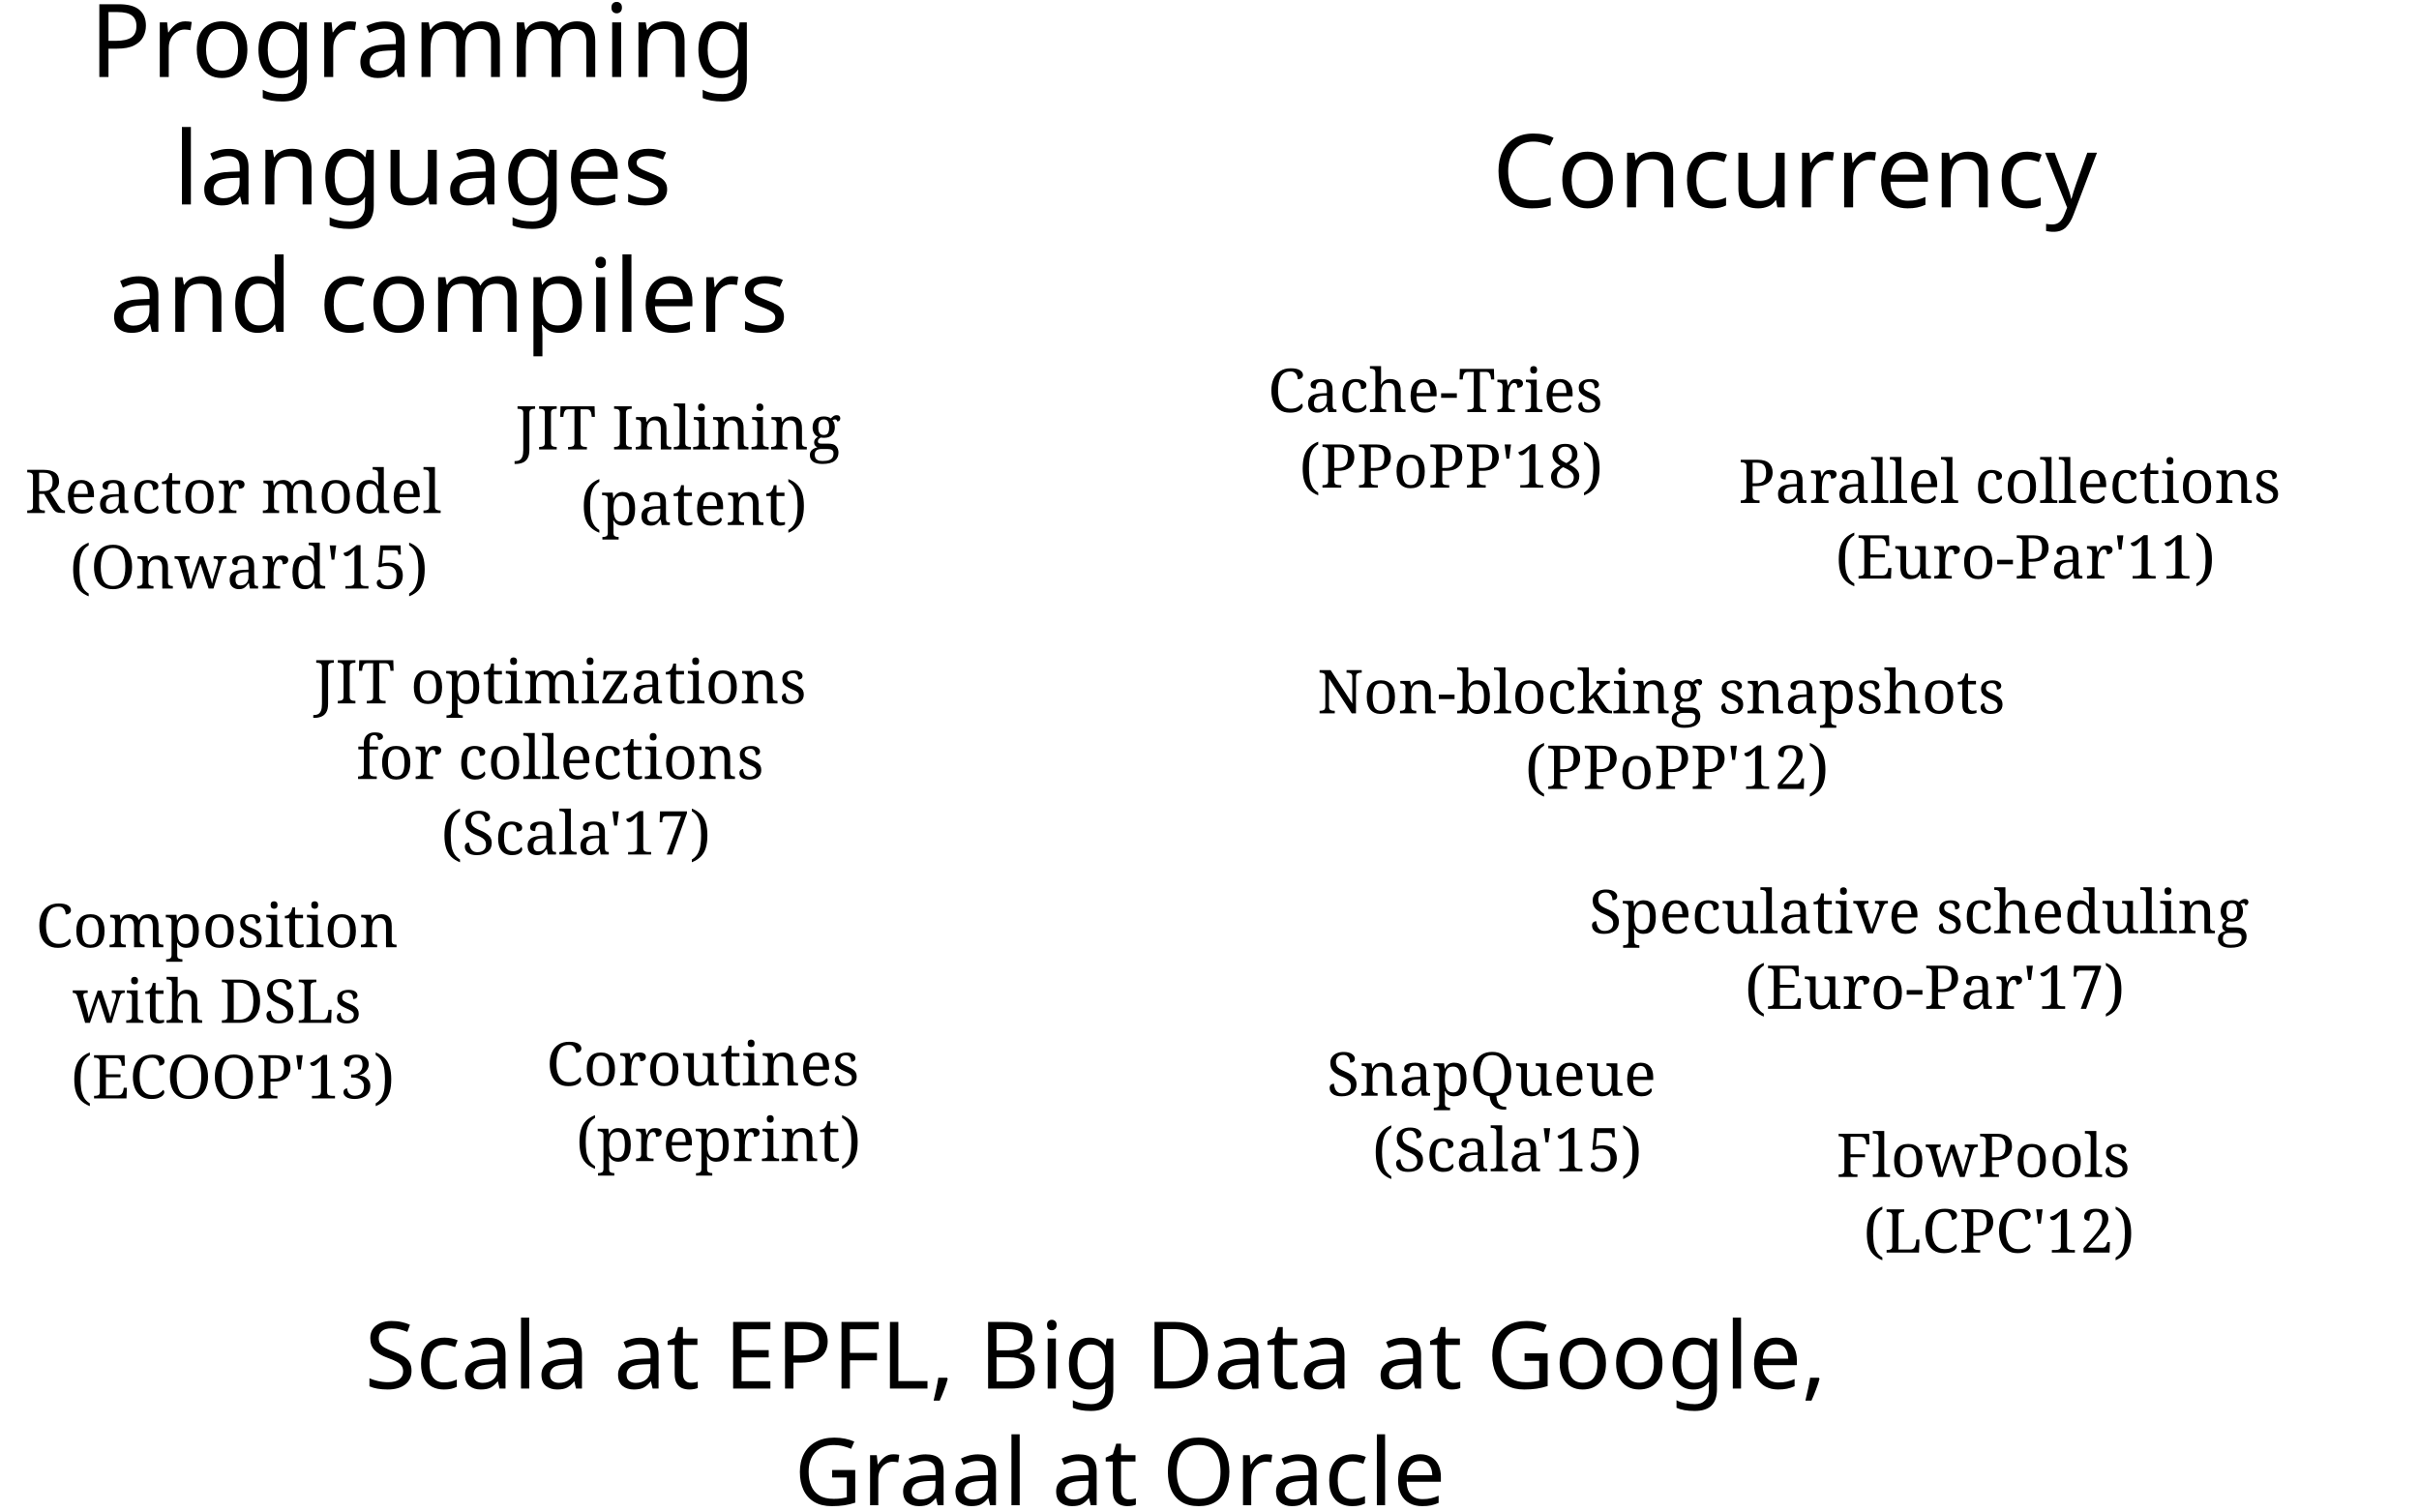
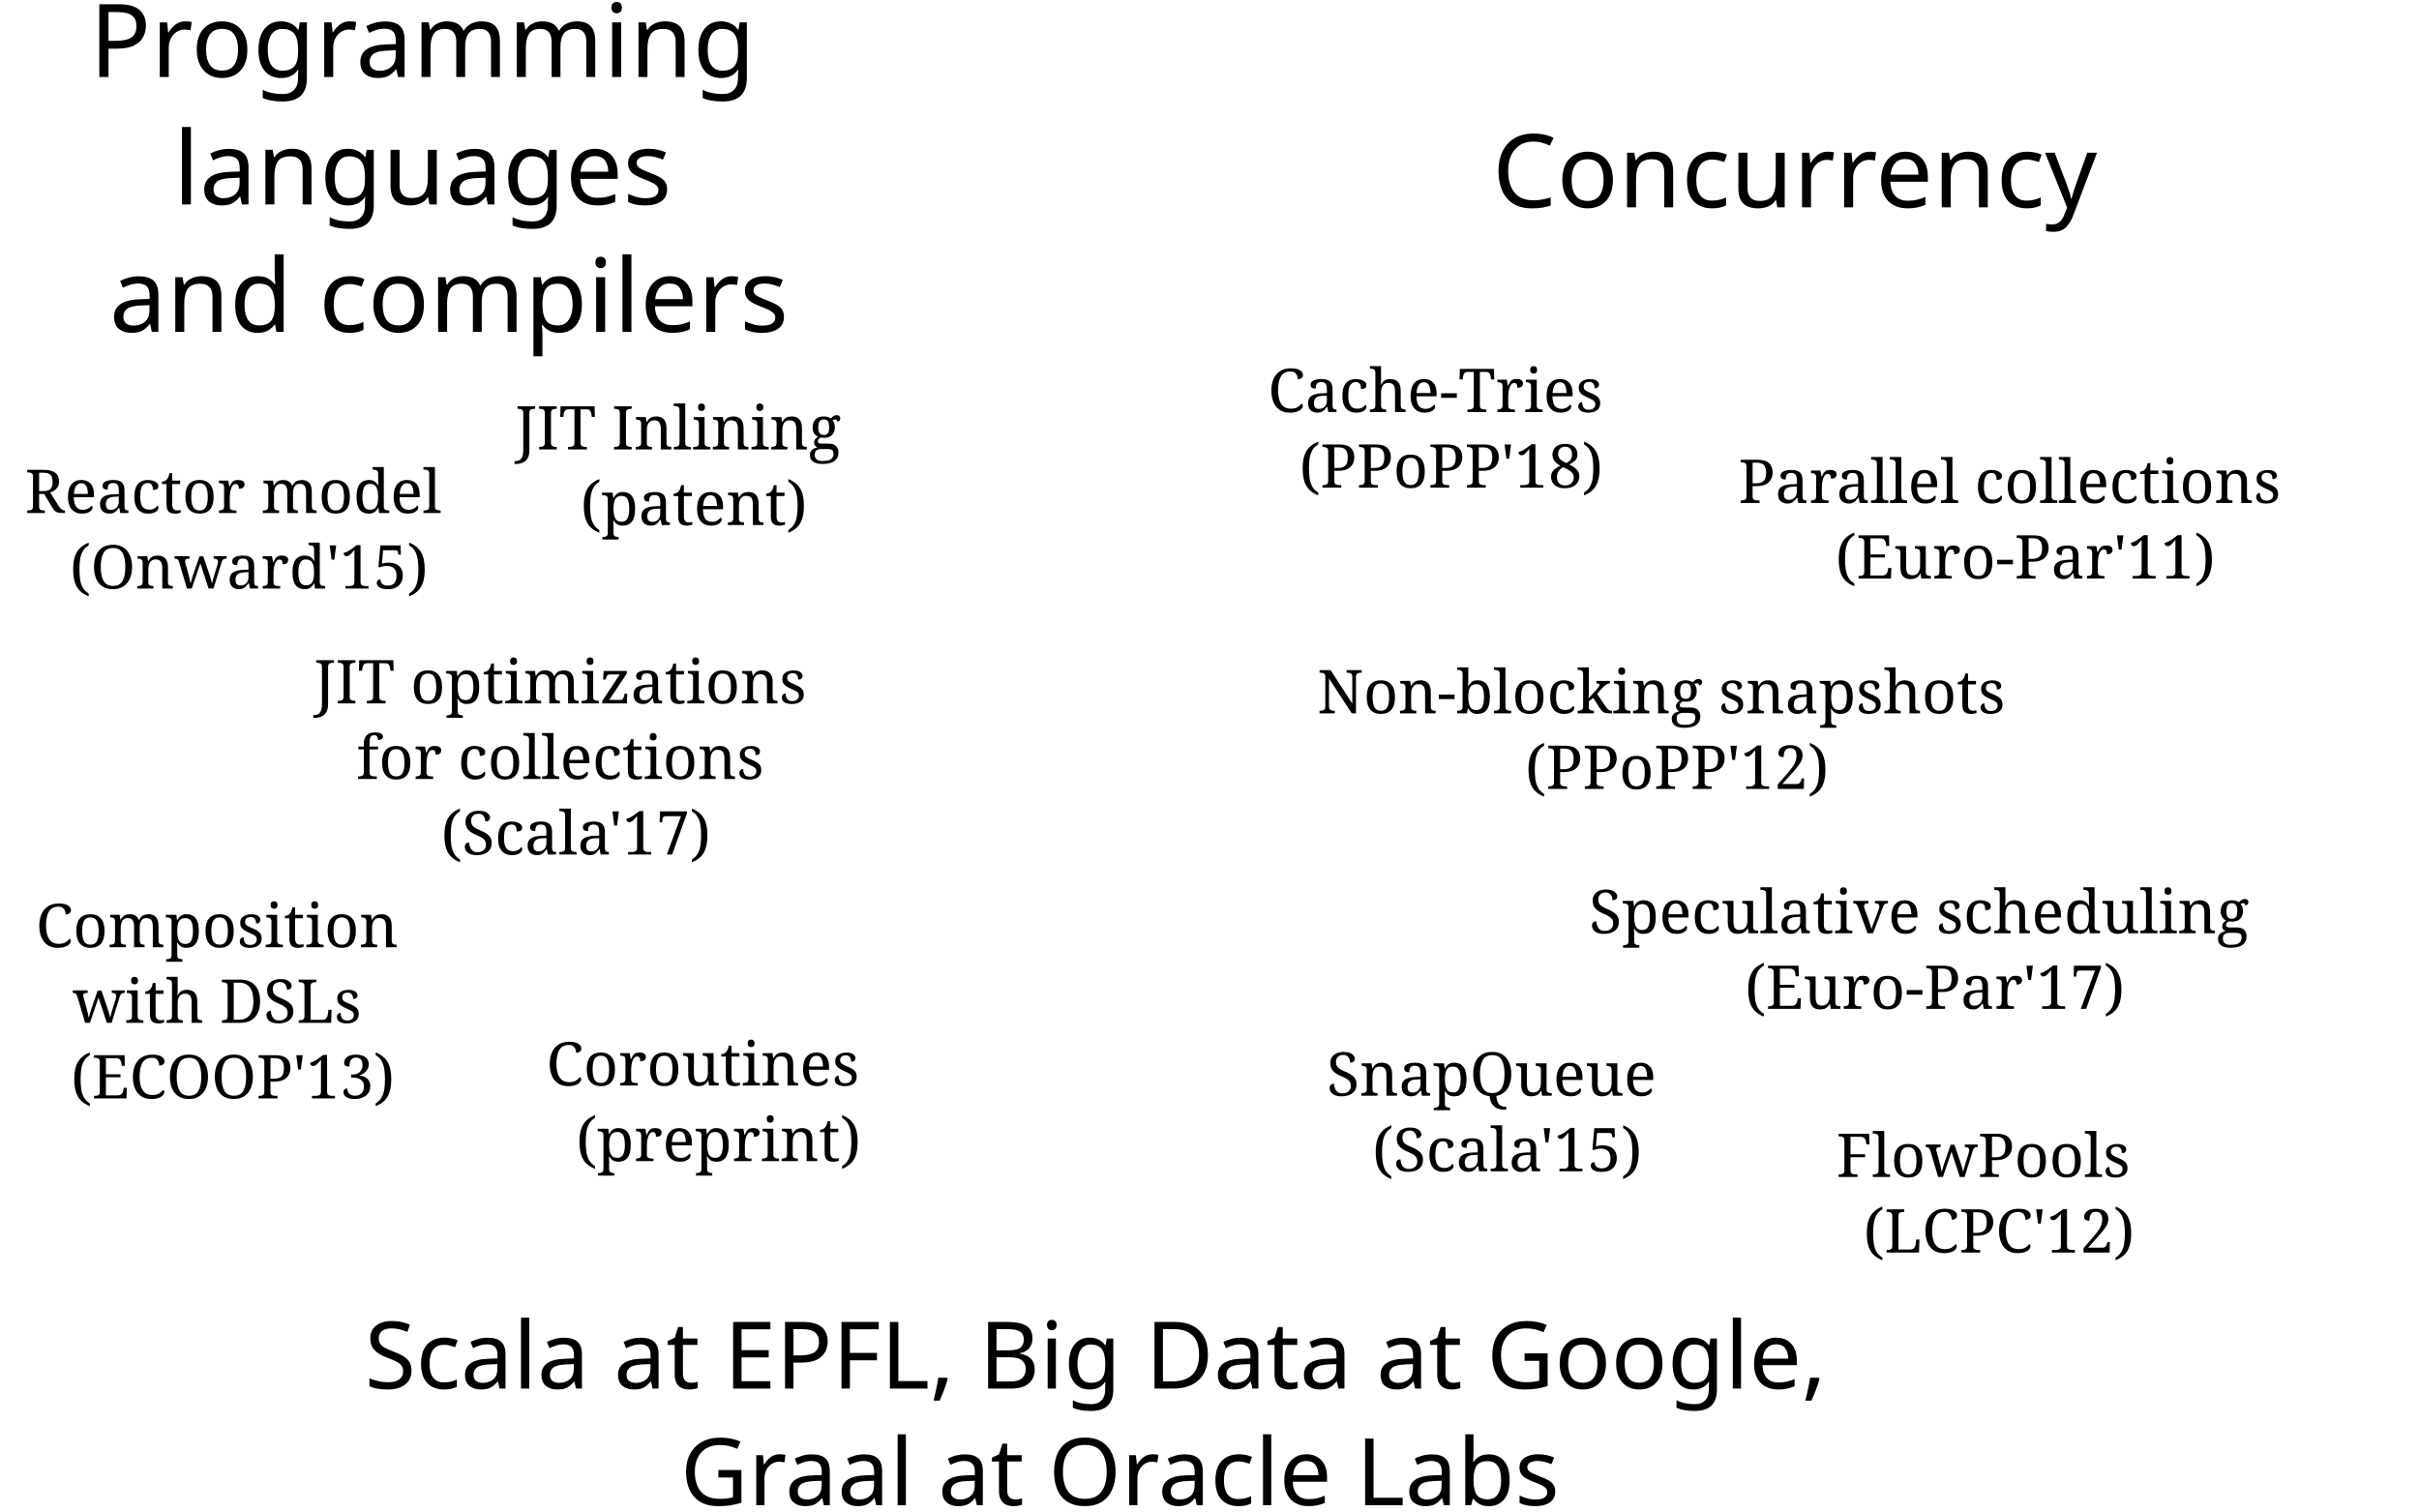
<svg xmlns="http://www.w3.org/2000/svg" width="1600" height="1000" id="svg2" version="1.1">
  <defs id="defs4">
    <marker orient="auto" refY="0" refX="0" id="TriangleOutL" style="overflow:visible">
      <path id="path3903" d="m 5.77,0 -8.65,5 0,-10 8.65,5 z" style="fill-rule:evenodd;stroke:#000000;stroke-width:1pt" transform="scale(0.8,0.8)" />
    </marker>
    <marker orient="auto" refY="0" refX="0" id="Arrow1Lend" style="overflow:visible">
      <path id="path3764" d="M 0,0 5,-5 -12.5,0 5,5 0,0 z" style="fill-rule:evenodd;stroke:#000000;stroke-width:1pt" transform="matrix(-0.8,0,0,-0.8,-10,0)" />
    </marker>
    <marker orient="auto" refY="0" refX="0" id="Arrow1Mend" style="overflow:visible">
      <path id="path3770" d="M 0,0 5,-5 -12.5,0 5,5 0,0 z" style="fill-rule:evenodd;stroke:#000000;stroke-width:1pt" transform="matrix(-0.4,0,0,-0.4,-4,0)" />
    </marker>
    <marker orient="auto" refY="0" refX="0" id="Arrow1MendU" style="overflow:visible">
      <path id="path4214" d="M 0,0 5,-5 -12.5,0 5,5 0,0 z" style="fill:#373737;fill-rule:evenodd;stroke:#373737;stroke-width:1pt" transform="matrix(-0.4,0,0,-0.4,-4,0)" />
    </marker>
    <marker orient="auto" refY="0" refX="0" id="Arrow1Mend8" style="overflow:visible">
      <path id="path4217" d="M 0,0 5,-5 -12.5,0 5,5 0,0 z" style="fill:#373737;fill-rule:evenodd;stroke:#373737;stroke-width:1pt" transform="matrix(-0.4,0,0,-0.4,-4,0)" />
    </marker>
    <marker orient="auto" refY="0" refX="0" id="Arrow1MendO" style="overflow:visible">
      <path id="path4220" d="M 0,0 5,-5 -12.5,0 5,5 0,0 z" style="fill:#373737;fill-rule:evenodd;stroke:#373737;stroke-width:1pt" transform="matrix(-0.4,0,0,-0.4,-4,0)" />
    </marker>
    <marker orient="auto" refY="0" refX="0" id="Arrow1MendP" style="overflow:visible">
      <path id="path4223" d="M 0,0 5,-5 -12.5,0 5,5 0,0 z" style="fill:#373737;fill-rule:evenodd;stroke:#373737;stroke-width:1pt" transform="matrix(-0.4,0,0,-0.4,-4,0)" />
    </marker>
    <marker orient="auto" refY="0" refX="0" id="Arrow1Mendm" style="overflow:visible">
      <path id="path4226" d="M 0,0 5,-5 -12.5,0 5,5 0,0 z" style="fill:#373737;fill-rule:evenodd;stroke:#373737;stroke-width:1pt" transform="matrix(-0.4,0,0,-0.4,-4,0)" />
    </marker>
    <marker orient="auto" refY="0" refX="0" id="Arrow1MendUk" style="overflow:visible">
      <path id="path4274" d="M 0,0 5,-5 -12.5,0 5,5 0,0 z" style="fill:#585858;fill-rule:evenodd;stroke:#585858;stroke-width:1pt" transform="matrix(-0.4,0,0,-0.4,-4,0)" />
    </marker>
    <marker orient="auto" refY="0" refX="0" id="Arrow1Mend8H" style="overflow:visible">
      <path id="path4277" d="M 0,0 5,-5 -12.5,0 5,5 0,0 z" style="fill:#585858;fill-rule:evenodd;stroke:#585858;stroke-width:1pt" transform="matrix(-0.4,0,0,-0.4,-4,0)" />
    </marker>
    <marker orient="auto" refY="0" refX="0" id="Arrow1MendOg" style="overflow:visible">
      <path id="path4280" d="M 0,0 5,-5 -12.5,0 5,5 0,0 z" style="fill:#585858;fill-rule:evenodd;stroke:#585858;stroke-width:1pt" transform="matrix(-0.4,0,0,-0.4,-4,0)" />
    </marker>
    <marker orient="auto" refY="0" refX="0" id="Arrow1MendP6" style="overflow:visible">
      <path id="path4283" d="M 0,0 5,-5 -12.5,0 5,5 0,0 z" style="fill:#585858;fill-rule:evenodd;stroke:#585858;stroke-width:1pt" transform="matrix(-0.4,0,0,-0.4,-4,0)" />
    </marker>
    <marker orient="auto" refY="0" refX="0" id="Arrow1MendmO" style="overflow:visible">
      <path id="path4286" d="M 0,0 5,-5 -12.5,0 5,5 0,0 z" style="fill:#585858;fill-rule:evenodd;stroke:#585858;stroke-width:1pt" transform="matrix(-0.4,0,0,-0.4,-4,0)" />
    </marker>
  </defs>
  <g id="layer1" transform="translate(0,-52.36218)">
    <g id="g7736" transform="matrix(0.6536509,-0.7567962,0.7567962,0.6536509,-2681.625,431.4649)" />
    <text xml:space="preserve" style="font-size:67.437px;font-style:normal;font-variant:normal;font-weight:normal;font-stretch:normal;line-height:125%;letter-spacing:0px;word-spacing:0px;fill:#000000;fill-opacity:1;stroke:none;font-family:Serif;-inkscape-font-specification:Serif" x="1230.86" y="189.54" id="text8362">
      <tspan x="1230.86" y="189.54" style="font-style:normal;font-variant:normal;font-weight:normal;font-stretch:normal;text-align:center;text-anchor:middle;font-family:Sketch Block;-inkscape-font-specification:Sketch Block" id="tspan8467">Concurrency</tspan>
    </text>
    <text id="text8368" y="103.314" x="340.801" style="font-size:67.437px;font-style:normal;font-variant:normal;font-weight:normal;font-stretch:normal;line-height:125%;letter-spacing:0px;word-spacing:0px;fill:#000000;fill-opacity:1;stroke:none;font-family:Serif;-inkscape-font-specification:Serif" xml:space="preserve">
      <tspan style="font-style:normal;font-variant:normal;font-weight:normal;font-stretch:normal;text-align:center;text-anchor:middle;font-family:Sketch Block;-inkscape-font-specification:Sketch Block" y="103.314" x="340.801" id="tspan8445">Programming</tspan>
      <tspan style="font-style:normal;font-variant:normal;font-weight:normal;font-stretch:normal;text-align:center;text-anchor:middle;font-family:Sketch Block;-inkscape-font-specification:Sketch Block" y="187.61" x="340.801" id="tspan8449">languages</tspan>
      <tspan style="font-style:normal;font-variant:normal;font-weight:normal;font-stretch:normal;text-align:center;text-anchor:middle;font-family:Sketch Block;-inkscape-font-specification:Sketch Block" y="271.906" x="340.801" id="tspan8465">and compilers</tspan>
    </text>
    <text xml:space="preserve" style="font-size:40px;font-style:normal;font-variant:normal;font-weight:normal;font-stretch:normal;line-height:125%;letter-spacing:0px;word-spacing:0px;fill:#000000;fill-opacity:1;stroke:none;font-family:Serif;-inkscape-font-specification:Serif" x="501.273" y="770.539" id="text8390">
      <tspan id="tspan8392" x="501.273" y="770.539" style="text-align:center;text-anchor:middle">Coroutines</tspan>
      <tspan x="501.273" y="820.539" id="tspan8394" style="text-align:center;text-anchor:middle">(preprint)</tspan>
    </text>
    <text id="text8396" y="679.038" x="179.959" style="font-size:40px;font-style:normal;font-variant:normal;font-weight:normal;font-stretch:normal;line-height:125%;letter-spacing:0px;word-spacing:0px;fill:#000000;fill-opacity:1;stroke:none;font-family:Serif;-inkscape-font-specification:Serif" xml:space="preserve">
      <tspan style="text-align:center;text-anchor:middle" y="679.038" x="179.959" id="tspan8398">Composition</tspan>
      <tspan style="text-align:center;text-anchor:middle" y="729.038" x="179.959" id="tspan8471">with DSLs</tspan>
      <tspan style="text-align:center;text-anchor:middle" id="tspan8400" y="779.038" x="179.959">(ECOOP'13)</tspan>
    </text>
    <text xml:space="preserve" style="font-size:40px;font-style:normal;font-variant:normal;font-weight:normal;font-stretch:normal;line-height:125%;letter-spacing:0px;word-spacing:0px;fill:#000000;fill-opacity:1;stroke:none;font-family:Serif;-inkscape-font-specification:Serif" x="190.646" y="391.755" id="text8402">
      <tspan id="tspan8404" x="190.646" y="391.755" style="text-align:center;text-anchor:middle">Reactor model</tspan>
      <tspan x="190.646" y="441.755" id="tspan8406" style="text-align:center;text-anchor:middle">(Onward'15)</tspan>
    </text>
    <text id="text8408" y="669.794" x="1305.758" style="font-size:40px;font-style:normal;font-variant:normal;font-weight:normal;font-stretch:normal;line-height:125%;letter-spacing:0px;word-spacing:0px;fill:#000000;fill-opacity:1;stroke:none;font-family:Serif;-inkscape-font-specification:Serif" xml:space="preserve">
      <tspan style="text-align:center;text-anchor:middle" y="669.794" x="1305.758" id="tspan8410">Speculative scheduling</tspan>
      <tspan style="text-align:center;text-anchor:middle" id="tspan8412" y="719.794" x="1305.758">(Euro-Par'17)</tspan>
    </text>
    <text xml:space="preserve" style="font-size:40px;font-style:normal;font-variant:normal;font-weight:normal;font-stretch:normal;line-height:125%;letter-spacing:0px;word-spacing:0px;fill:#000000;fill-opacity:1;stroke:none;font-family:Serif;-inkscape-font-specification:Serif" x="985.817" y="324.965" id="text8414">
      <tspan id="tspan8416" x="985.817" y="324.965" style="text-align:center;text-anchor:middle">Cache-Tries</tspan>
      <tspan x="985.817" y="374.965" id="tspan8418" style="text-align:center;text-anchor:middle">(PPoPP'18)</tspan>
    </text>
    <text id="text8420" y="524.279" x="1135.19" style="font-size:40px;font-style:normal;font-variant:normal;font-weight:normal;font-stretch:normal;line-height:125%;letter-spacing:0px;word-spacing:0px;fill:#000000;fill-opacity:1;stroke:none;font-family:Serif;-inkscape-font-specification:Serif" xml:space="preserve">
      <tspan style="text-align:center;text-anchor:middle" y="524.279" x="1135.19" id="tspan8422">Non-blocking snapshots</tspan>
      <tspan style="text-align:center;text-anchor:middle" id="tspan8424" y="574.279" x="1135.19">(PPoPP'12)</tspan>
    </text>
    <text xml:space="preserve" style="font-size:40px;font-style:normal;font-variant:normal;font-weight:normal;font-stretch:normal;line-height:125%;letter-spacing:0px;word-spacing:0px;fill:#000000;fill-opacity:1;stroke:none;font-family:Serif;-inkscape-font-specification:Serif" x="406.93" y="517.71" id="text8426">
      <tspan id="tspan8428" x="406.93" y="517.71" style="text-align:center;text-anchor:middle">JIT optimizations</tspan>
      <tspan x="406.93" y="567.71" style="text-align:center;text-anchor:middle" id="tspan8451">for collections</tspan>
      <tspan x="406.93" y="617.71" id="tspan8430" style="text-align:center;text-anchor:middle">(Scala'17)</tspan>
    </text>
    <text id="text8432" y="349.71" x="484.93" style="font-size:40px;font-style:normal;font-variant:normal;font-weight:normal;font-stretch:normal;line-height:125%;letter-spacing:0px;word-spacing:0px;fill:#000000;fill-opacity:1;stroke:none;font-family:Serif;-inkscape-font-specification:Serif" xml:space="preserve">
      <tspan style="text-align:center;text-anchor:middle" y="349.71" x="484.93" id="tspan8434">JIT Inlining</tspan>
      <tspan style="text-align:center;text-anchor:middle" id="tspan8436" y="399.71" x="484.93">(patent)</tspan>
    </text>
    <text id="text8438" y="385.107" x="1365.616" style="font-size:40px;font-style:normal;font-variant:normal;font-weight:normal;font-stretch:normal;line-height:125%;letter-spacing:0px;word-spacing:0px;fill:#000000;fill-opacity:1;stroke:none;font-family:Serif;-inkscape-font-specification:Serif" xml:space="preserve">
      <tspan style="text-align:center;text-anchor:middle" y="385.107" x="1365.616" id="tspan8440">Parallel collections</tspan>
      <tspan style="text-align:center;text-anchor:middle" id="tspan8442" y="435.107" x="1365.616">(Euro-Par'11)</tspan>
    </text>
    <text xml:space="preserve" style="font-size:40px;font-style:normal;font-variant:normal;font-weight:normal;font-stretch:normal;line-height:125%;letter-spacing:0px;word-spacing:0px;fill:#000000;fill-opacity:1;stroke:none;font-family:Serif;-inkscape-font-specification:Serif" x="1022.915" y="777.274" id="text8453">
      <tspan id="tspan8455" x="1022.915" y="777.274" style="text-align:center;text-anchor:middle">SnapQueue</tspan>
      <tspan x="1022.915" y="827.274" id="tspan8457" style="text-align:center;text-anchor:middle">(Scala'15)</tspan>
    </text>
    <text id="text8459" y="831.014" x="1348.185" style="font-size:40px;font-style:normal;font-variant:normal;font-weight:normal;font-stretch:normal;line-height:125%;letter-spacing:0px;word-spacing:0px;fill:#000000;fill-opacity:1;stroke:none;font-family:Serif;-inkscape-font-specification:Serif" xml:space="preserve">
      <tspan style="text-align:center;text-anchor:middle" y="831.014" x="1348.185" id="tspan8461">FlowPools</tspan>
      <tspan style="text-align:center;text-anchor:middle" id="tspan8463" y="881.014" x="1348.185">(LCPC'12)</tspan>
    </text>
    <text id="text9743" y="971.018" x="780.864" style="font-size:61.731px;font-style:normal;font-variant:normal;font-weight:normal;font-stretch:normal;line-height:125%;letter-spacing:0px;word-spacing:0px;fill:#000000;fill-opacity:1;stroke:none;font-family:Serif;-inkscape-font-specification:Serif" xml:space="preserve">
      <tspan style="font-style:normal;font-variant:normal;font-weight:normal;font-stretch:normal;text-align:center;text-anchor:middle;font-family:Sketch Block;-inkscape-font-specification:Sketch Block" y="971.018" x="780.864" id="tspan4992">Scala at EPFL, Big Data at Google,</tspan>
-       <tspan style="font-style:normal;font-variant:normal;font-weight:normal;font-stretch:normal;text-align:center;text-anchor:middle;font-family:Sketch Block;-inkscape-font-specification:Sketch Block" y="1048.182" x="780.864" id="tspan4996">Graal at Oracle</tspan>
+       <tspan style="font-style:normal;font-variant:normal;font-weight:normal;font-stretch:normal;text-align:center;text-anchor:middle;font-family:Sketch Block;-inkscape-font-specification:Sketch Block" y="1048.182" x="780.864" id="tspan4996">Graal at Oracle Labs</tspan>
    </text>
  </g>
</svg>
